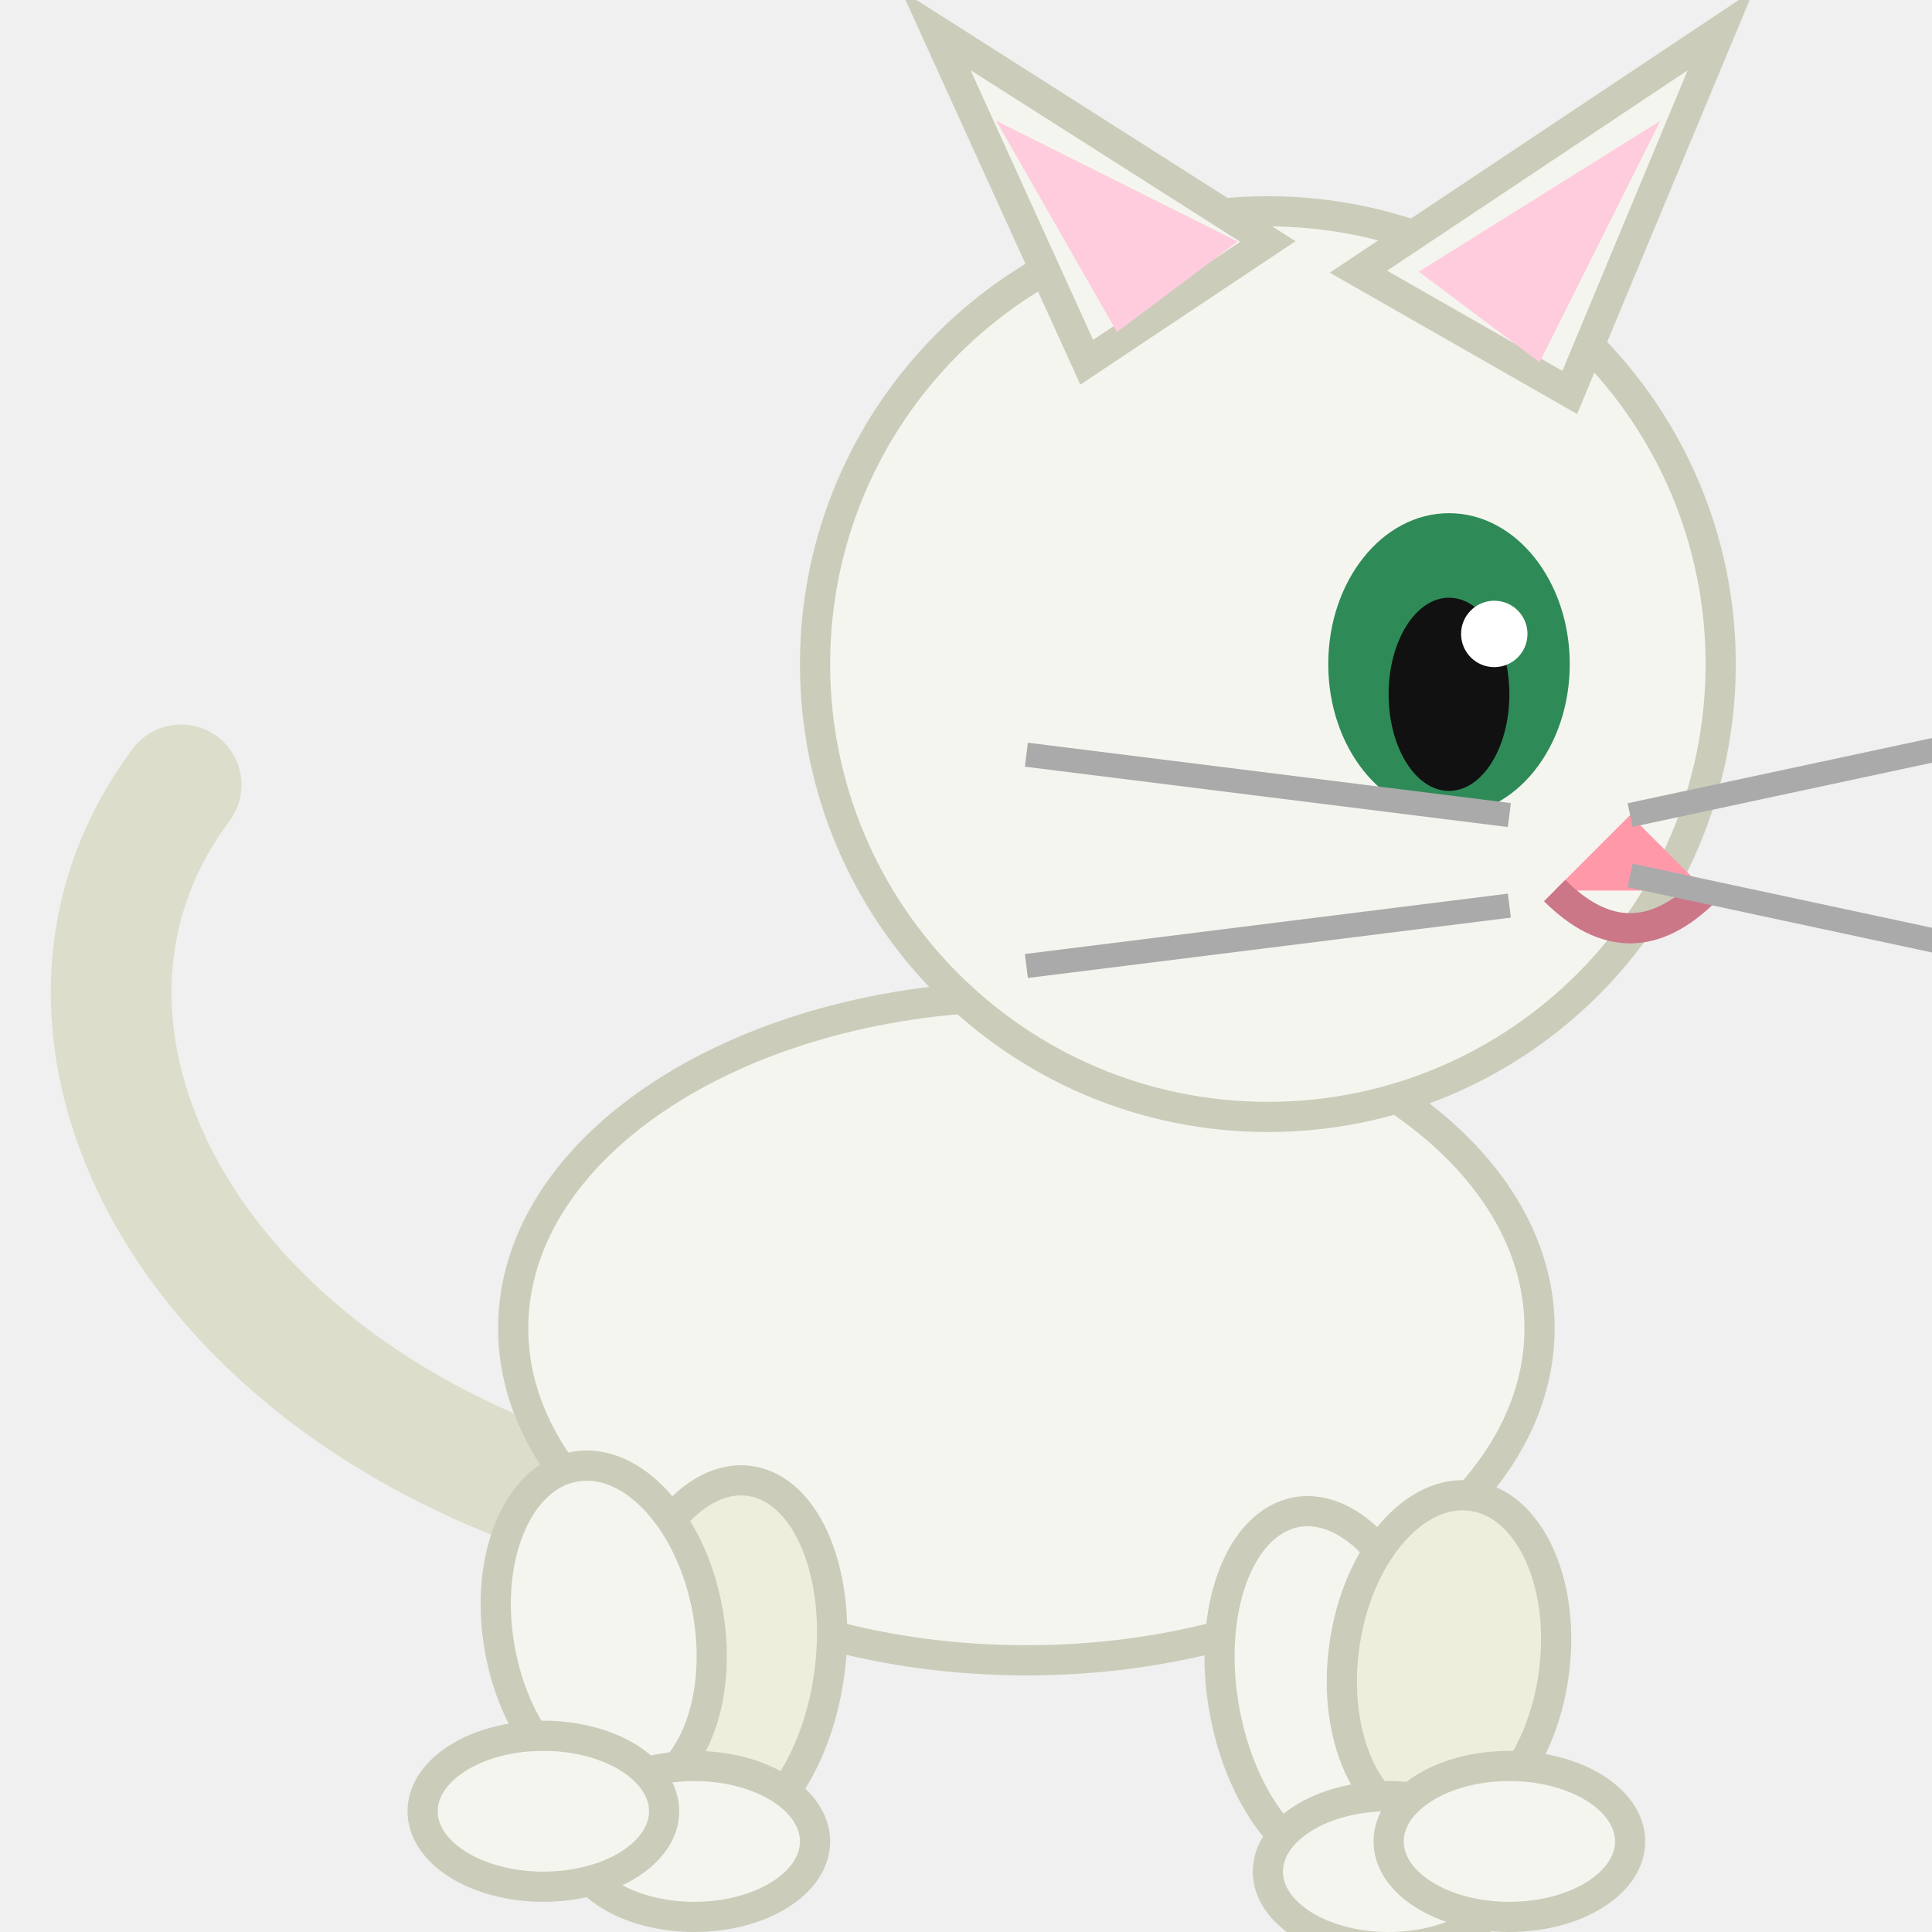
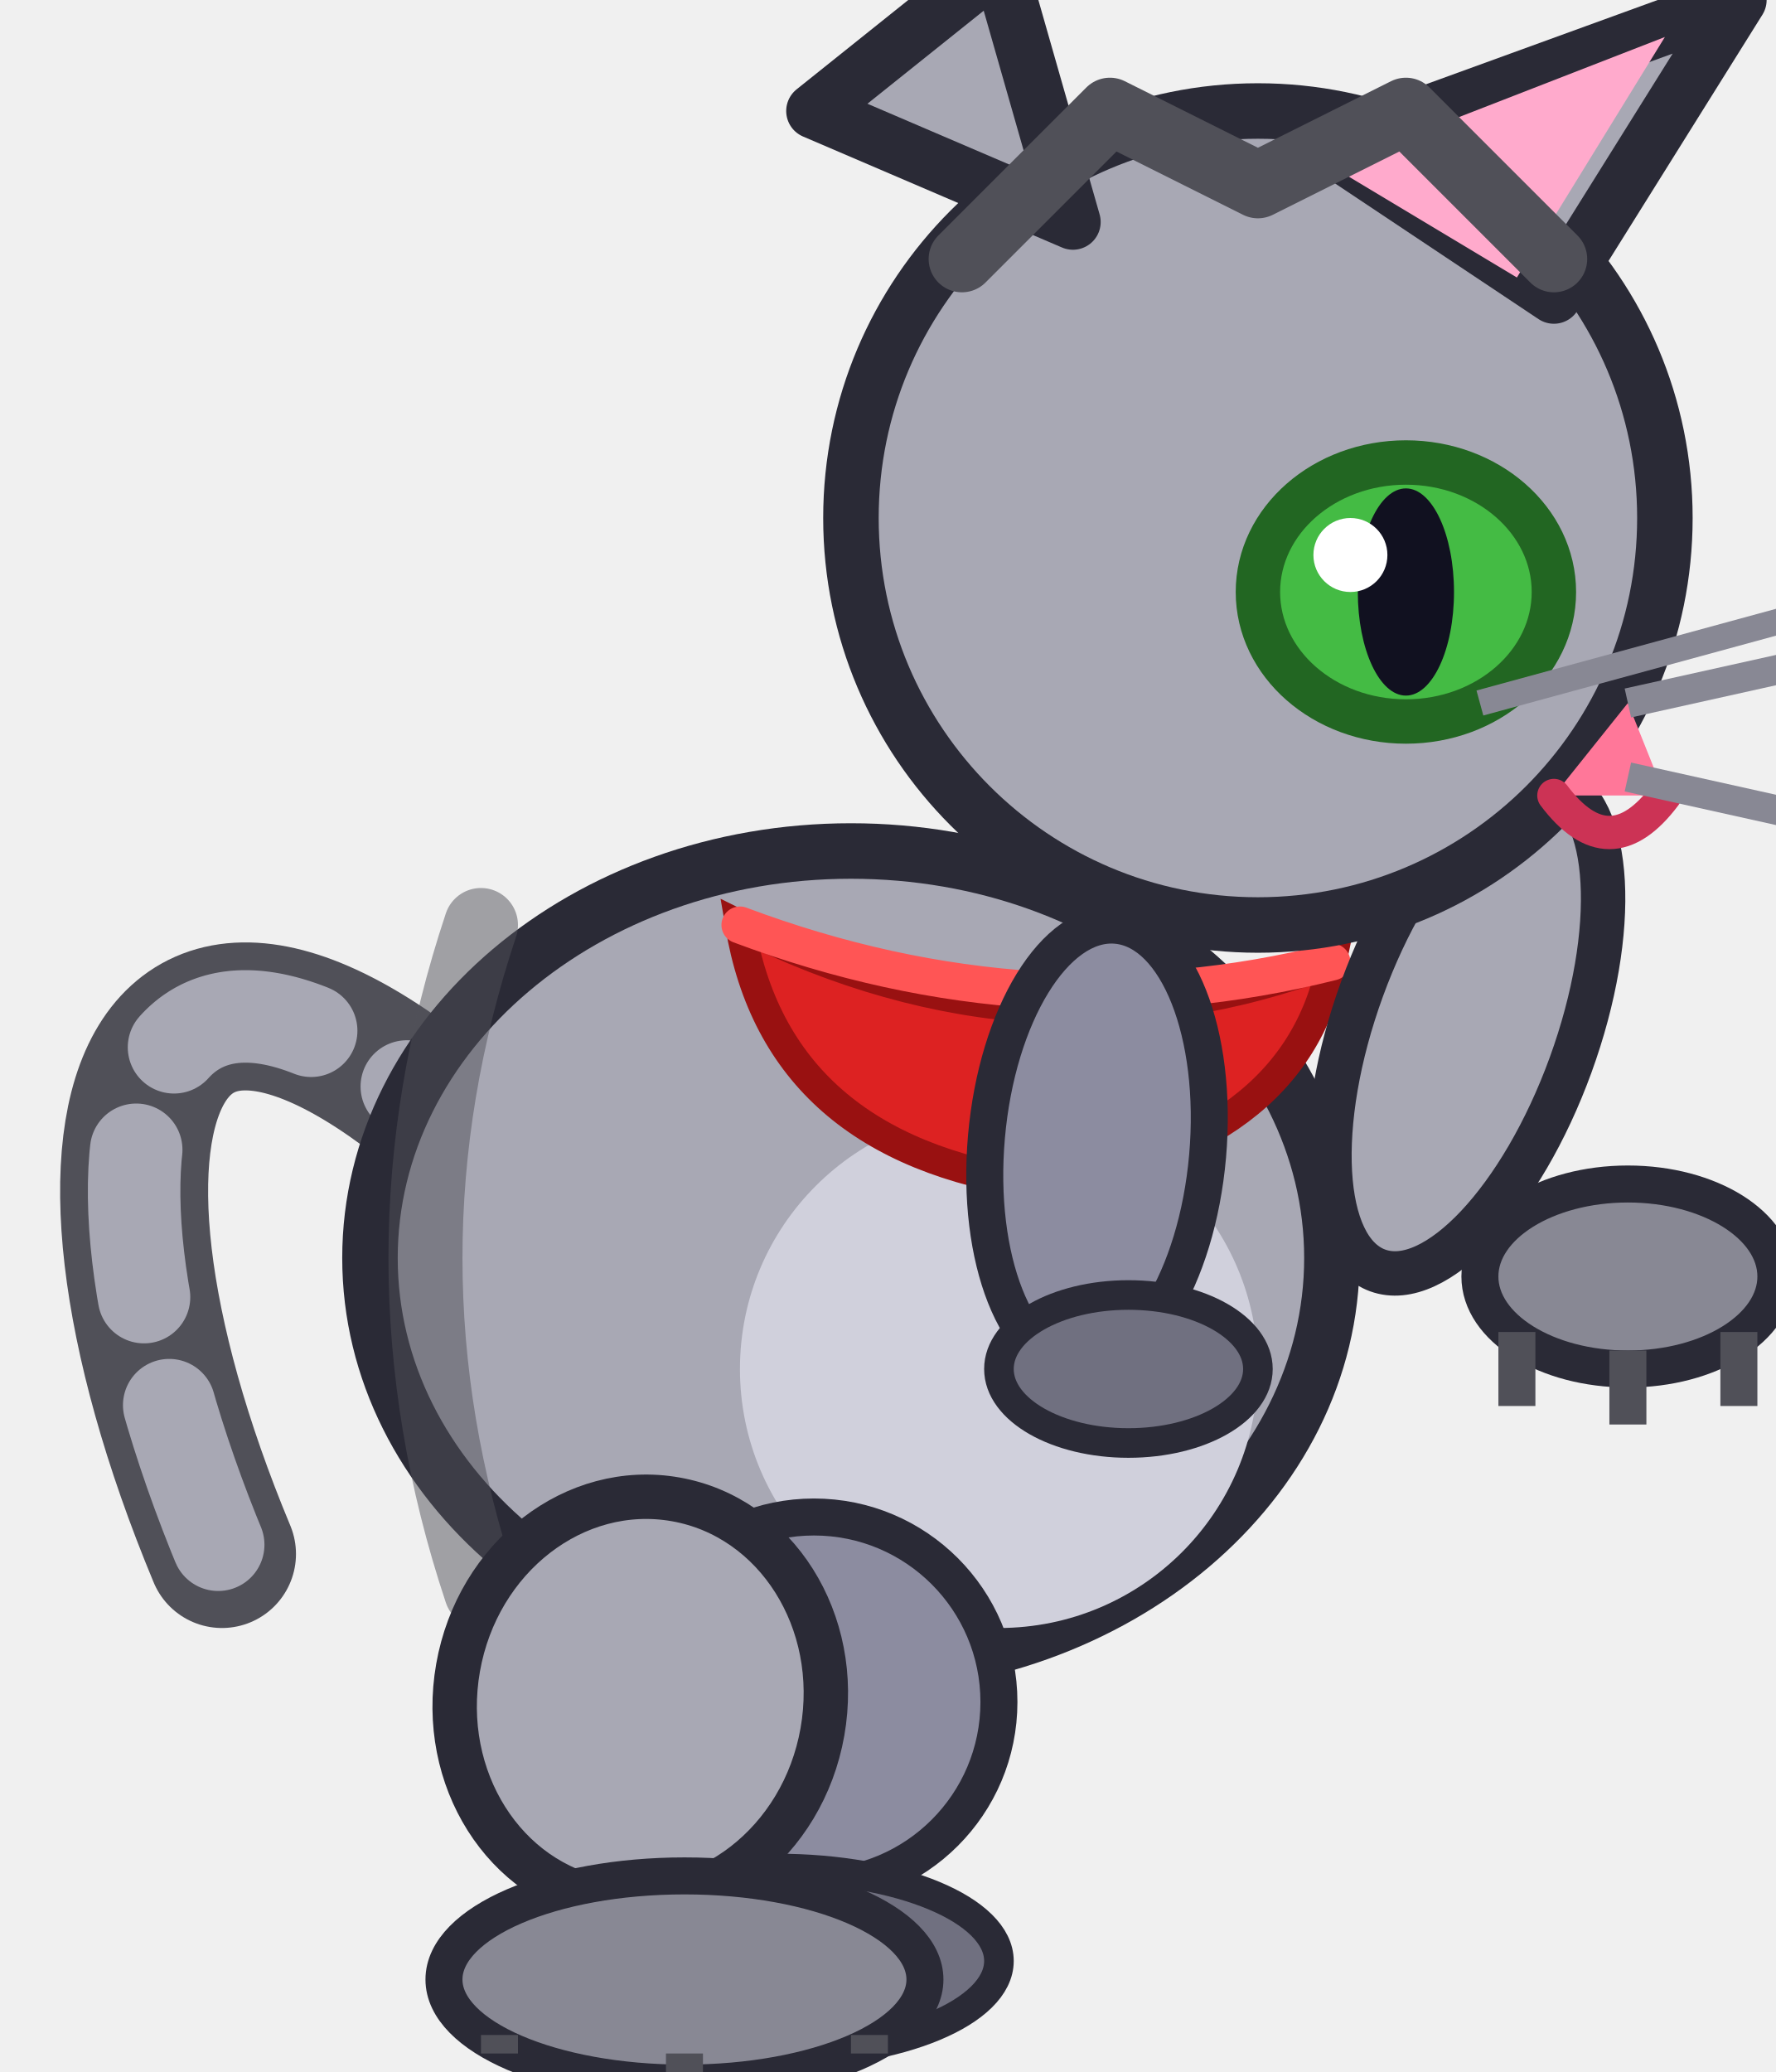
- <svg xmlns="http://www.w3.org/2000/svg" viewBox="0 0 64 64">
-   <path d="M20,50 C6,46 0,34 6,26" fill="none" stroke="#DDDDCC" stroke-width="4" stroke-linecap="round" />
-   <ellipse cx="34" cy="44" rx="17" ry="11" fill="#F5F5F0" stroke="#CCCCBB" stroke-width="1" />
-   <ellipse cx="24" cy="55" rx="3.5" ry="6" fill="#EEEEDD" stroke="#CCCCBB" stroke-width="1" transform="rotate(8 24 55)" />
-   <ellipse cx="20" cy="54" rx="3.5" ry="5.5" fill="#F5F5F0" stroke="#CCCCBB" stroke-width="1" transform="rotate(-10 20 54)" />
-   <ellipse cx="44" cy="56" rx="3.5" ry="6" fill="#F5F5F0" stroke="#CCCCBB" stroke-width="1" transform="rotate(-10 44 56)" />
-   <ellipse cx="48" cy="55" rx="3.5" ry="5.5" fill="#EEEEDD" stroke="#CCCCBB" stroke-width="1" transform="rotate(8 48 55)" />
-   <ellipse cx="23" cy="61" rx="4" ry="2.5" fill="#F5F5F0" stroke="#CCCCBB" stroke-width="1" />
-   <ellipse cx="18" cy="60" rx="4" ry="2.5" fill="#F5F5F0" stroke="#CCCCBB" stroke-width="1" />
-   <ellipse cx="46" cy="62" rx="4" ry="2.5" fill="#F5F5F0" stroke="#CCCCBB" stroke-width="1" />
-   <ellipse cx="50" cy="61" rx="4" ry="2.5" fill="#F5F5F0" stroke="#CCCCBB" stroke-width="1" />
-   <circle cx="42" cy="22" r="15" fill="#F5F5F0" stroke="#CCCCBB" stroke-width="1" />
-   <polygon points="52,13 57,1 45,9" fill="#F5F5F0" stroke="#CCCCBB" stroke-width="1" />
-   <polygon points="51,12 55,4 47,9" fill="#FFCCDD" />
-   <polygon points="36,12 31,1 42,8" fill="#F5F5F0" stroke="#CCCCBB" stroke-width="1" />
-   <polygon points="37,11 33,4 41,8" fill="#FFCCDD" />
-   <ellipse cx="48" cy="22" rx="4" ry="5" fill="#2E8B57" />
-   <ellipse cx="48" cy="23" rx="2" ry="3.2" fill="#111" />
-   <circle cx="49.5" cy="21" r="1.1" fill="white" />
-   <polygon points="54,27 51.5,29.5 56.5,29.5" fill="#FF99AA" />
-   <path d="M51.5,29.5 Q54,32 56.5,29.5" fill="none" stroke="#CC7788" stroke-width="1" />
-   <line x1="54" y1="27" x2="68" y2="24" stroke="#AAAAAA" stroke-width="0.8" />
-   <line x1="54" y1="29" x2="68" y2="32" stroke="#AAAAAA" stroke-width="0.8" />
-   <line x1="50" y1="27" x2="34" y2="25" stroke="#AAAAAA" stroke-width="0.8" />
-   <line x1="50" y1="30" x2="34" y2="32" stroke="#AAAAAA" stroke-width="0.8" />
+ <svg xmlns="http://www.w3.org/2000/svg" viewBox="0 0 48 56">
+   <path d="M14,32 C4,22 1,30 6,42" fill="none" stroke="#505058" stroke-width="4" stroke-linecap="round" />
+   <path d="M14,32 C4,22 1,30 6,42" fill="none" stroke="#A8A8B4" stroke-width="2.5" stroke-linecap="round" stroke-dasharray="4,3" />
+   <ellipse cx="23" cy="34" rx="13" ry="11" fill="#A8A8B4" stroke="#2A2A36" stroke-width="1.5" />
+   <ellipse cx="27" cy="37" rx="7" ry="7" fill="#D0D0DC" />
+   <path d="M13,25 Q10,34 13,43" fill="none" stroke="#505058" stroke-width="2" stroke-linecap="round" opacity="0.5" />
+   <path d="M20,25 Q28,29 36,26 Q35,31 28,32 Q21,31 20,25 Z" fill="#DD2222" stroke="#991111" stroke-width="0.8" />
+   <path d="M20,25 Q28,28 36,26" fill="none" stroke="#FF5555" stroke-width="1" stroke-linecap="round" />
+   <ellipse cx="30" cy="31" rx="3" ry="6" fill="#8C8CA0" stroke="#2A2A36" stroke-width="1" transform="rotate(5,30,27)" />
+   <ellipse cx="30.5" cy="37" rx="3.5" ry="2" fill="#707080" stroke="#2A2A36" stroke-width="0.8" />
+   <ellipse cx="41" cy="28" rx="3" ry="7" fill="#A8A8B4" stroke="#2A2A36" stroke-width="1.2" transform="rotate(20,41,24)" />
+   <ellipse cx="44" cy="34.5" rx="4" ry="2.5" fill="#888894" stroke="#2A2A36" stroke-width="1" />
+   <line x1="41" y1="36" x2="41" y2="38" stroke="#505058" stroke-width="1" />
+   <line x1="44" y1="36.5" x2="44" y2="38.5" stroke="#505058" stroke-width="1" />
+   <line x1="47" y1="36" x2="47" y2="38" stroke="#505058" stroke-width="1" />
+   <ellipse cx="22" cy="46" rx="5" ry="5" fill="#8C8CA0" stroke="#2A2A36" stroke-width="1" />
+   <ellipse cx="21" cy="53" rx="6" ry="2.5" fill="#707080" stroke="#2A2A36" stroke-width="0.8" />
+   <ellipse cx="18" cy="46" rx="5" ry="5.5" fill="#A8A8B4" stroke="#2A2A36" stroke-width="1.2" transform="rotate(10,18,42)" />
+   <ellipse cx="18.5" cy="53.5" rx="6.5" ry="2.8" fill="#888894" stroke="#2A2A36" stroke-width="1" />
+   <line x1="13.5" y1="55" x2="13.5" y2="55.5" stroke="#505058" stroke-width="1" />
+   <line x1="18.5" y1="55.5" x2="18.5" y2="56" stroke="#505058" stroke-width="1" />
+   <line x1="23.5" y1="55" x2="23.5" y2="55.5" stroke="#505058" stroke-width="1" />
+   <circle cx="34" cy="14" r="11" fill="#A8A8B4" stroke="#2A2A36" stroke-width="1.5" />
+   <polygon points="42,8 47,0 36,4" fill="#A8A8B4" stroke="#2A2A36" stroke-width="1.5" stroke-linejoin="round" />
+   <polygon points="41,7.5 45,1 36,4.5" fill="#FFAACC" />
+   <polygon points="29,6 27,-1 22,3" fill="#A8A8B4" stroke="#2A2A36" stroke-width="1.5" stroke-linejoin="round" />
+   <path d="M26,7 L30,3 L34,5 L38,3 L42,7" fill="none" stroke="#505058" stroke-width="1.8" stroke-linecap="round" stroke-linejoin="round" />
+   <ellipse cx="38" cy="16" rx="4" ry="3.5" fill="#44BB44" stroke="#226622" stroke-width="1.2" />
+   <ellipse cx="38" cy="16" rx="1.3" ry="2.8" fill="#111120" />
+   <circle cx="36.5" cy="15" r="1" fill="white" />
+   <polygon points="44,19 42,21.5 45,21.5" fill="#FF7799" />
+   <path d="M42,21.5 Q43.5,23.5 45,21.5" fill="none" stroke="#CC3355" stroke-width="0.9" stroke-linecap="round" />
+   <line x1="44" y1="19" x2="53" y2="17" stroke="#888894" stroke-width="0.8" />
+   <line x1="44" y1="21" x2="53" y2="23" stroke="#888894" stroke-width="0.8" />
+   <line x1="40" y1="19" x2="51" y2="16" stroke="#888894" stroke-width="0.7" />
</svg>
